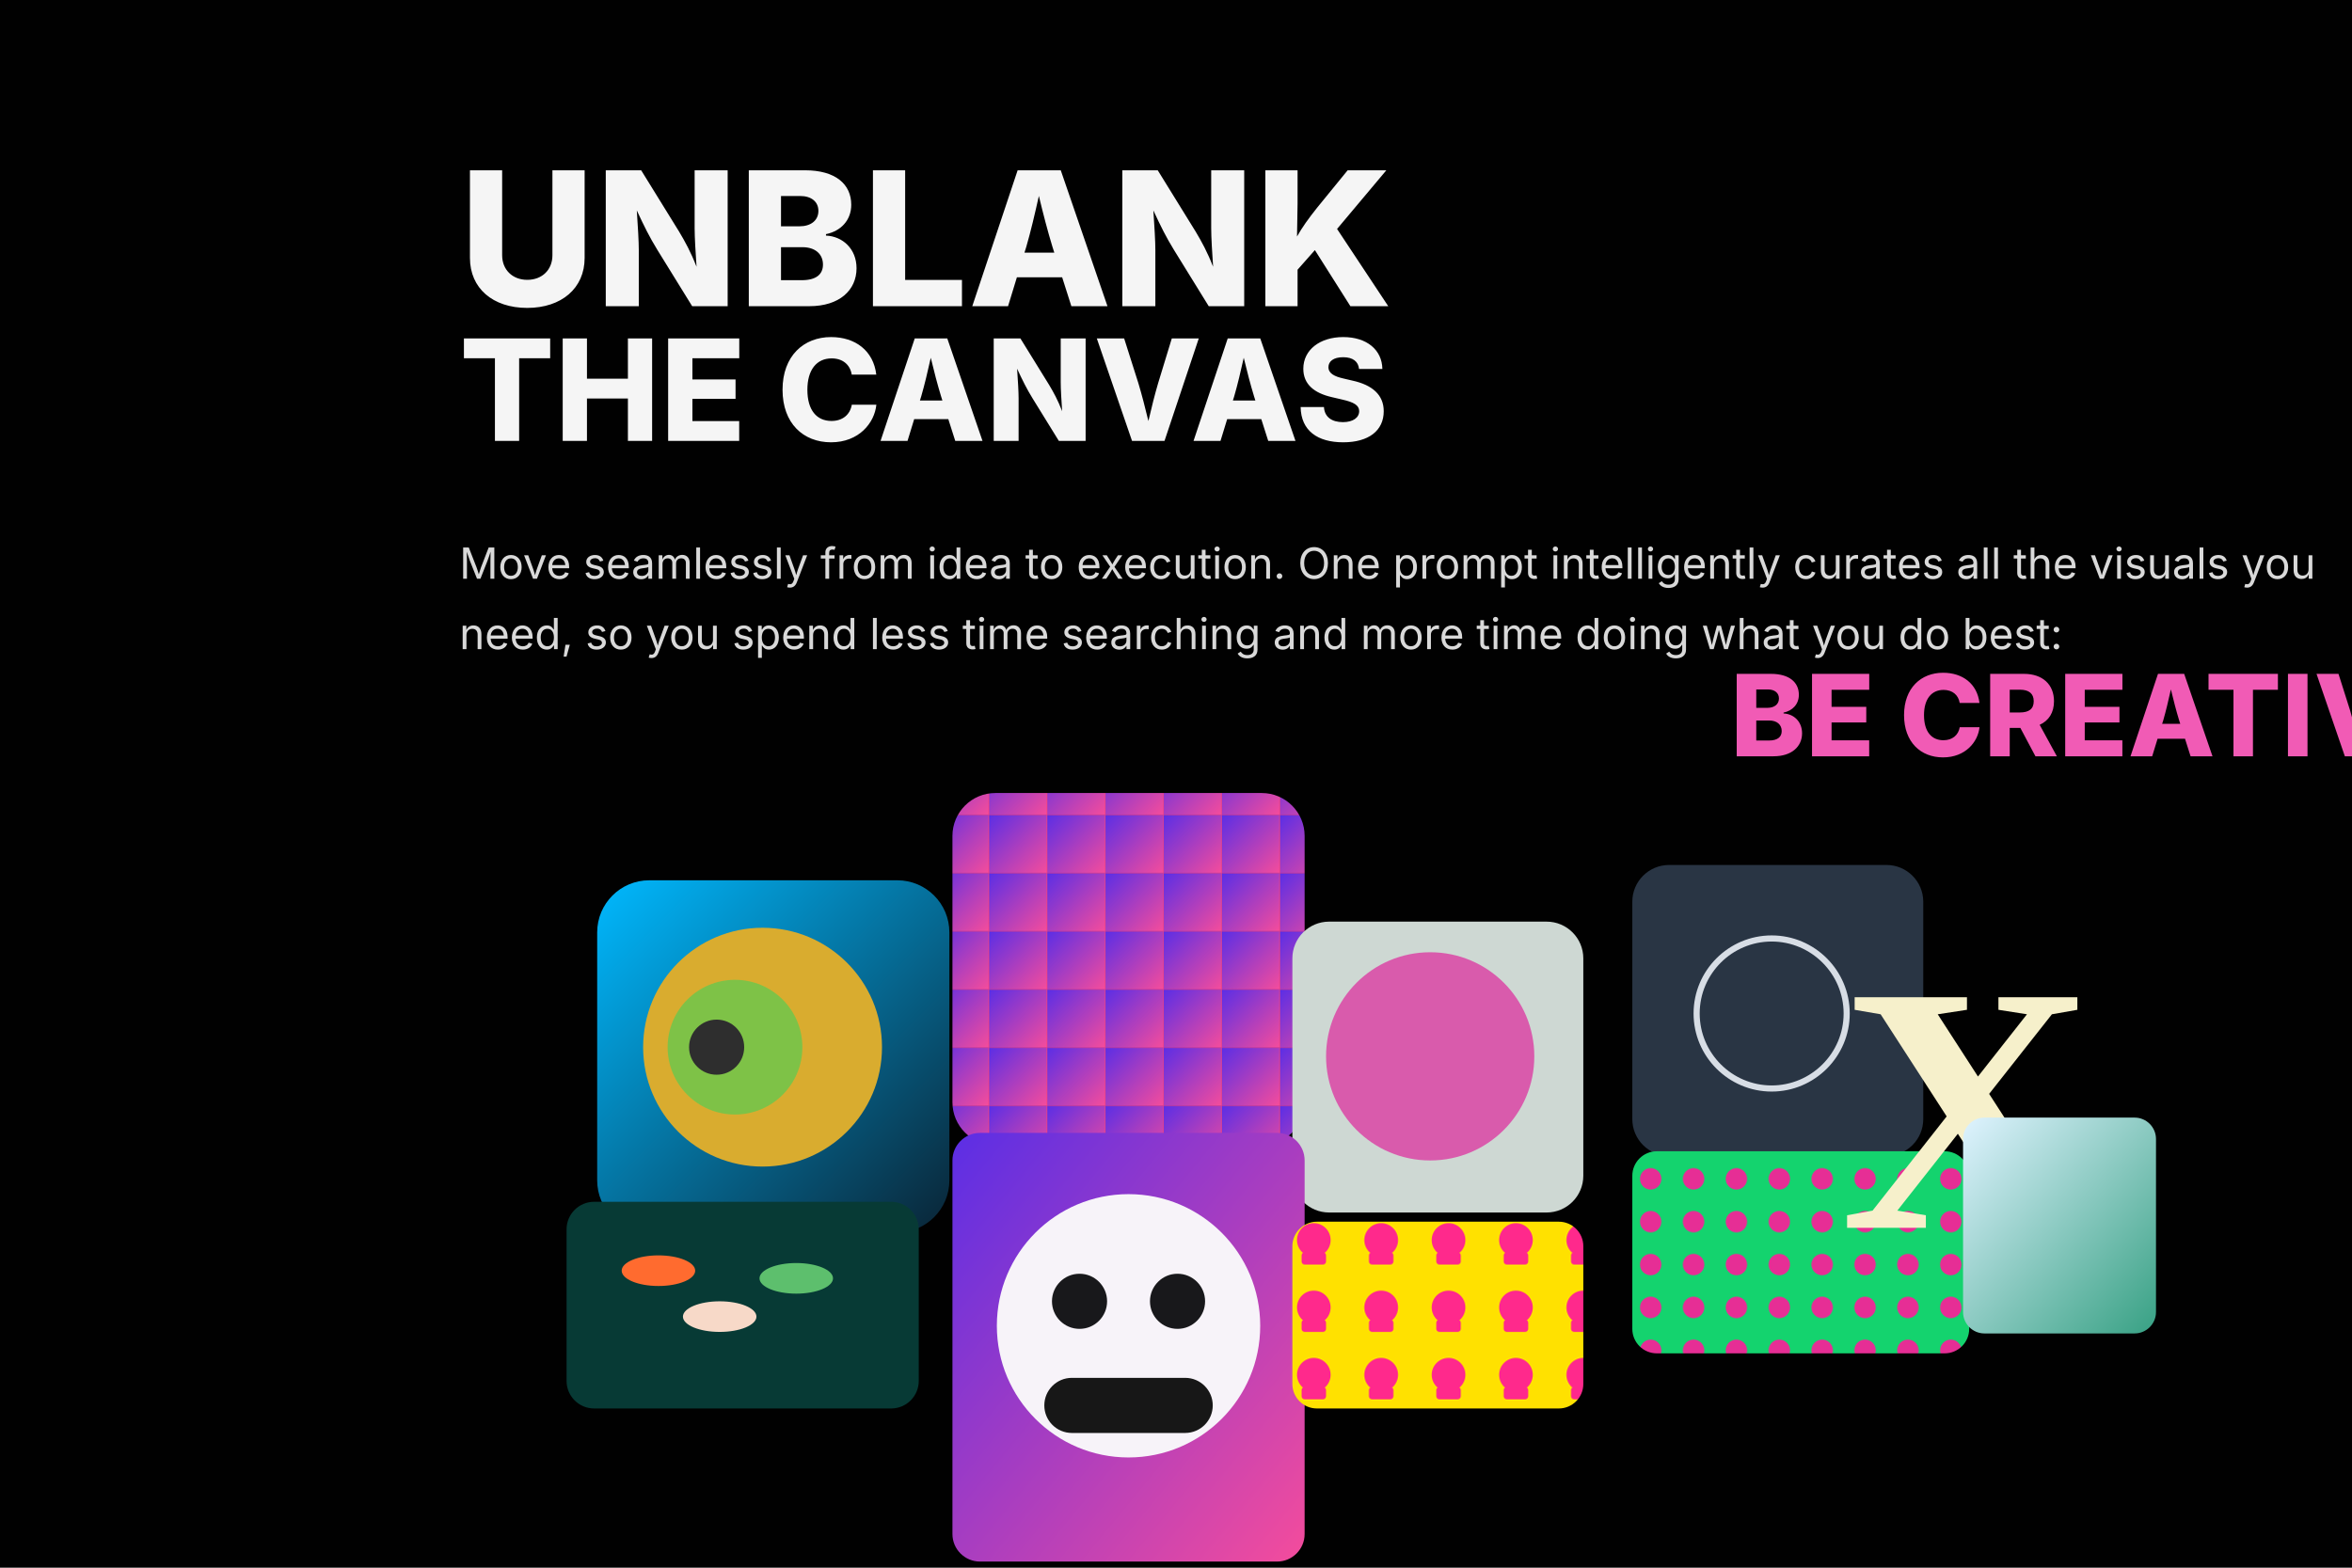
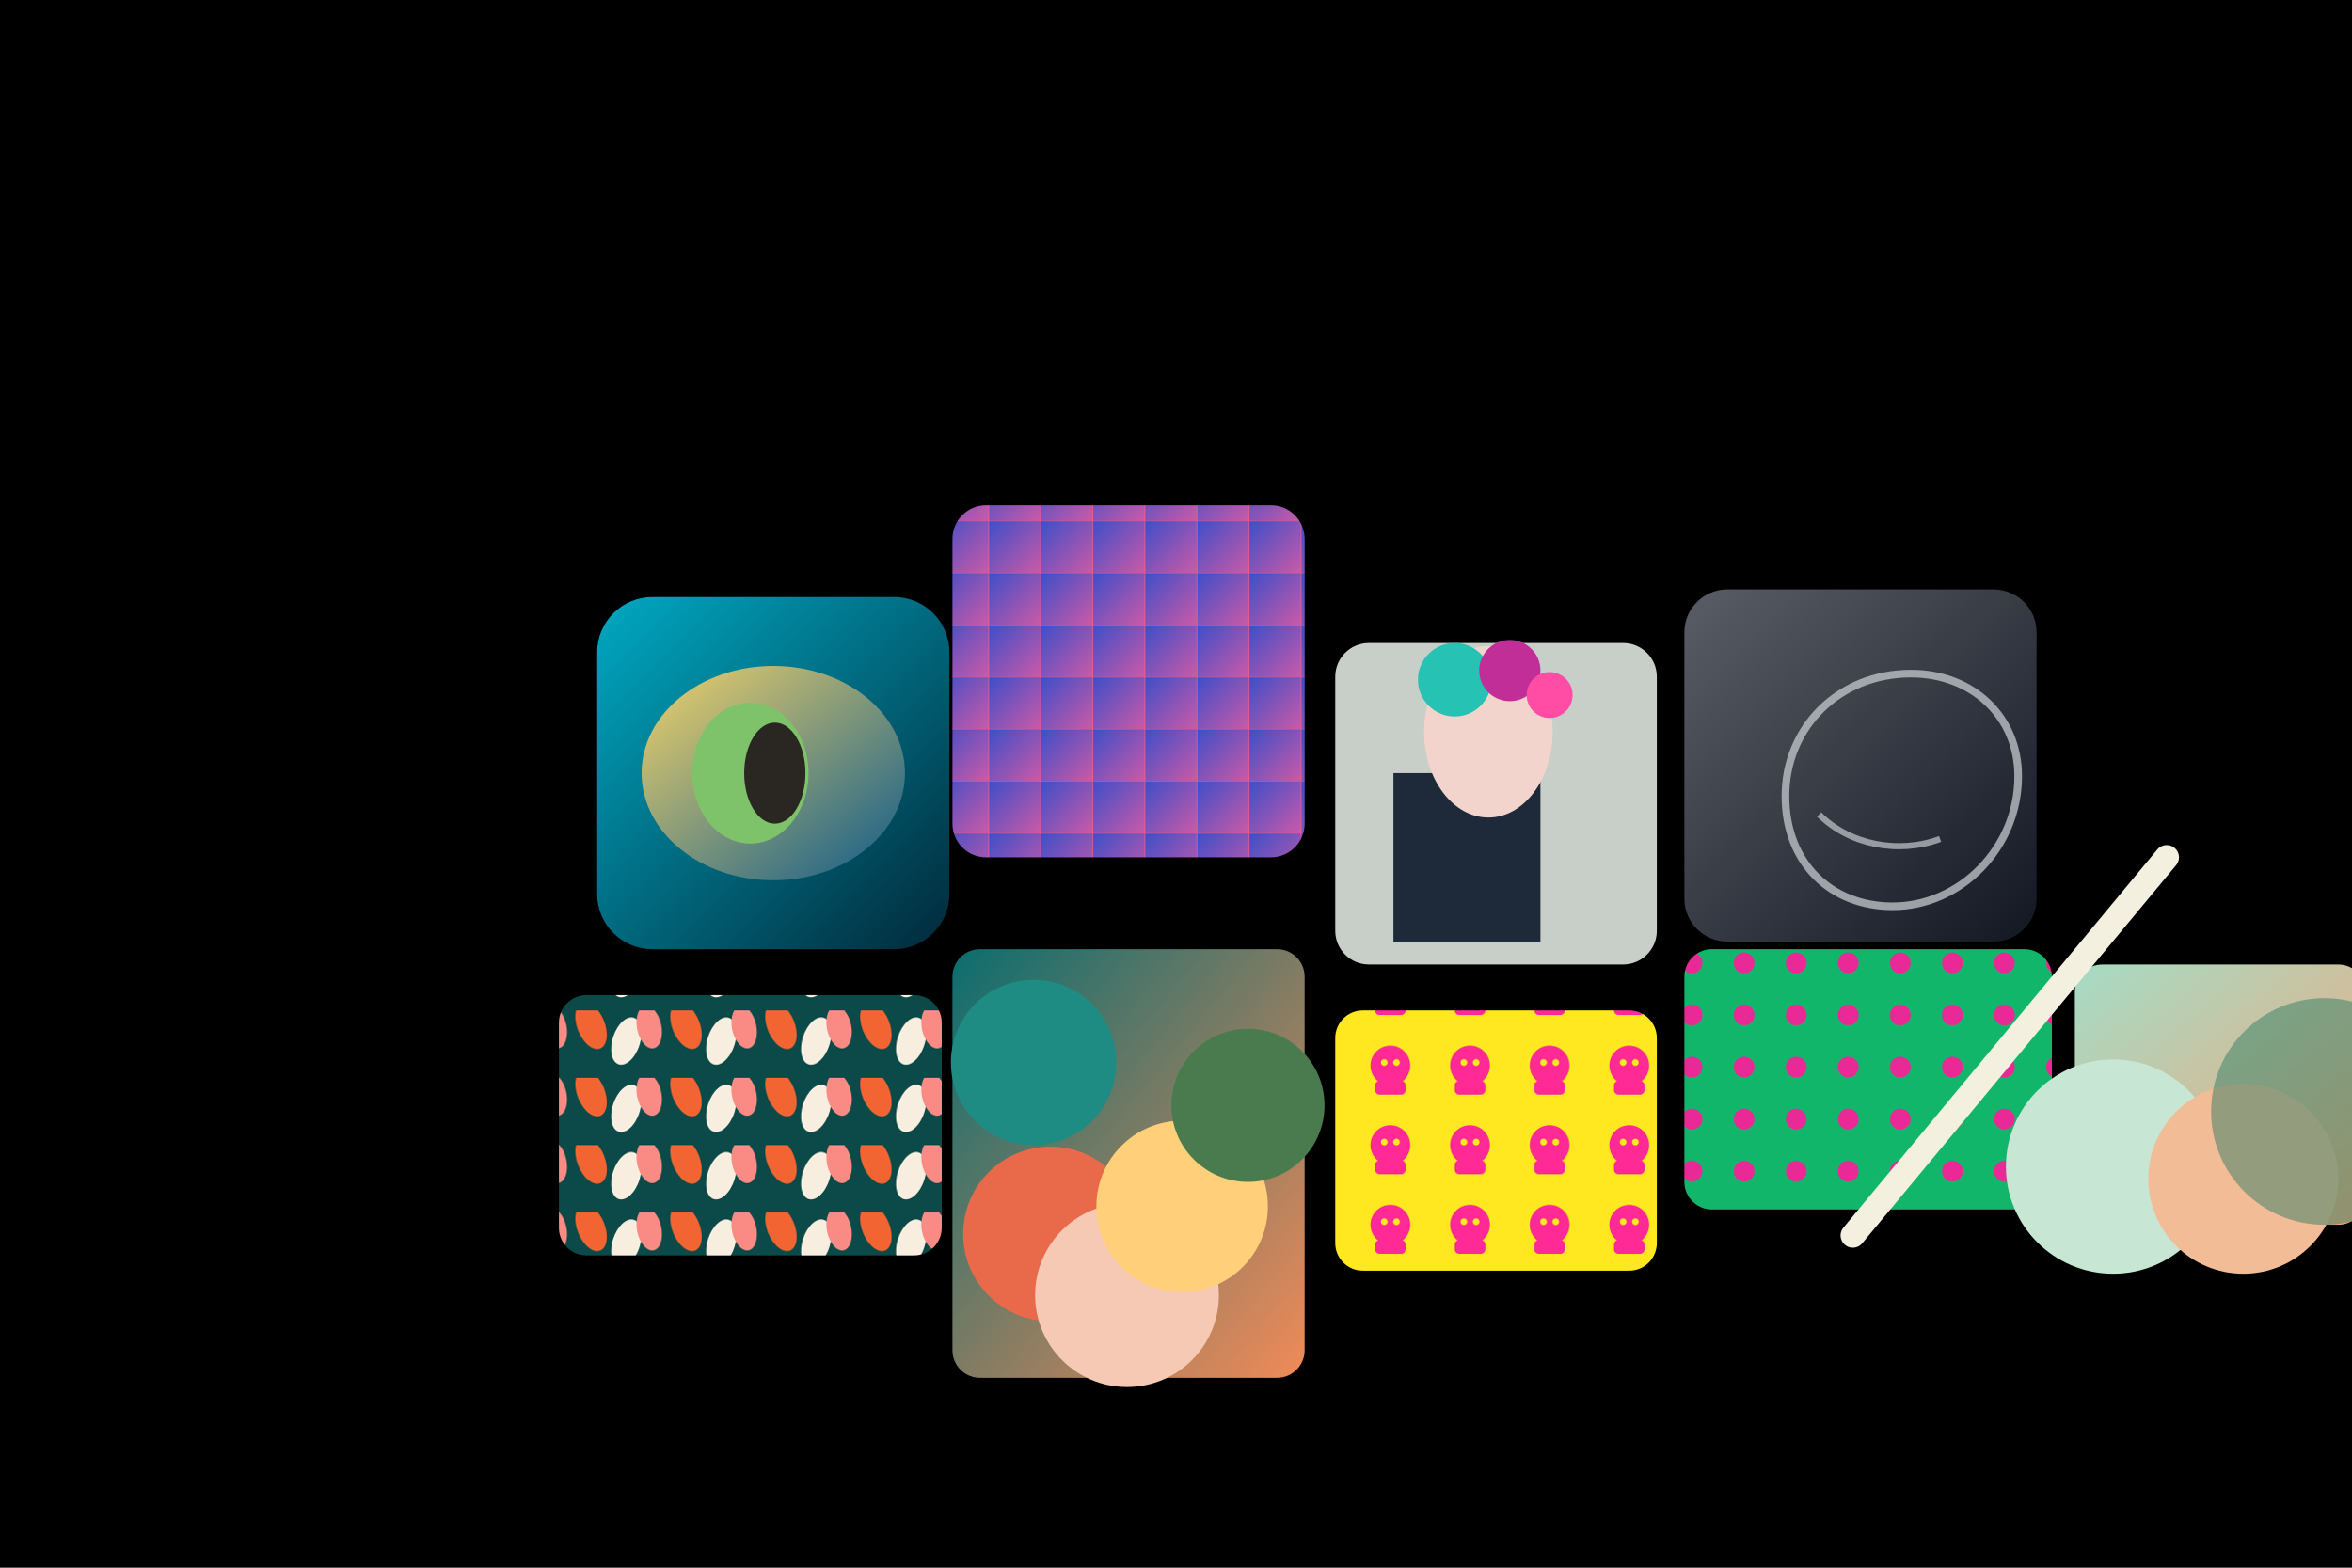
<svg xmlns="http://www.w3.org/2000/svg" width="1536" height="1024" viewBox="0 0 1536 1024" fill="none">
  <defs>
-     <linearGradient id="g1" x1="0" y1="0" x2="1" y2="1">
-       <stop offset="0" stop-color="#5B2EE5" />
-       <stop offset="1" stop-color="#F44C9C" />
+     <linearGradient id="gBug" x1="0" y1="0" x2="1" y2="1">
+       <stop offset="0" stop-color="#00A9C3" />
+       <stop offset="1" stop-color="#01293A" />
    </linearGradient>
-     <linearGradient id="g2" x1="0" y1="0" x2="1" y2="1">
-       <stop offset="0" stop-color="#00B9FF" />
-       <stop offset="1" stop-color="#0A2435" />
+     <linearGradient id="gEye" x1="0" y1="0" x2="1" y2="1">
+       <stop offset="0" stop-color="#F2D36A" />
+       <stop offset="1" stop-color="#0F5B8A" />
    </linearGradient>
-     <linearGradient id="g3" x1="0" y1="0" x2="1" y2="1">
-       <stop offset="0" stop-color="#DFF3FF" />
-       <stop offset="1" stop-color="#38A184" />
+     <linearGradient id="gGrid" x1="0" y1="0" x2="1" y2="1">
+       <stop offset="0" stop-color="#3E4EC9" />
+       <stop offset="1" stop-color="#CB5AA7" />
    </linearGradient>
-     <pattern id="dots" width="28" height="28" patternUnits="userSpaceOnUse">
-       <rect width="28" height="28" fill="#14D36E" />
-       <circle cx="14" cy="14" r="7" fill="#E62E95" />
+     <linearGradient id="gTiger" x1="0" y1="0" x2="1" y2="1">
+       <stop offset="0" stop-color="#595E66" />
+       <stop offset="1" stop-color="#121722" />
+     </linearGradient>
+     <linearGradient id="gPetals" x1="0" y1="0" x2="1" y2="1">
+       <stop offset="0" stop-color="#0B6D6F" />
+       <stop offset="1" stop-color="#F18A58" />
+     </linearGradient>
+     <pattern id="gridPattern" width="34" height="34" patternUnits="userSpaceOnUse">
+       <rect width="34" height="34" fill="url(#gGrid)" />
+       <path d="M0 0H34V34" stroke="#FF5B7E" stroke-width="1" opacity="0.65" />
    </pattern>
-     <pattern id="skulls" width="44" height="44" patternUnits="userSpaceOnUse">
-       <rect width="44" height="44" fill="#FFE100" />
-       <circle cx="22" cy="18" r="11" fill="#FF298C" />
-       <rect x="14" y="26" width="16" height="8" rx="2" fill="#FF298C" />
+     <pattern id="leafPattern" width="62" height="44" patternUnits="userSpaceOnUse">
+       <rect width="62" height="44" fill="#0B4A48" />
+       <ellipse cx="14" cy="10" rx="9" ry="16" transform="rotate(-22 14 10)" fill="#F26532" />
+       <ellipse cx="37" cy="20" rx="9" ry="16" transform="rotate(18 37 20)" fill="#F8EEDF" />
+       <ellipse cx="52" cy="11" rx="8" ry="14" transform="rotate(-12 52 11)" fill="#F98B84" />
    </pattern>
-     <pattern id="grid" width="38" height="38" patternUnits="userSpaceOnUse">
-       <rect width="38" height="38" fill="url(#g1)" />
-       <path d="M0 0H38V38" stroke="#EE4077" stroke-width="1" opacity="0.65" />
+     <pattern id="skullPattern" width="52" height="52" patternUnits="userSpaceOnUse">
+       <rect width="52" height="52" fill="#FFE81F" />
+       <circle cx="24" cy="20" r="13" fill="#FF2A95" />
+       <rect x="14" y="30" width="20" height="9" rx="3" fill="#FF2A95" />
+       <circle cx="20" cy="18" r="2.2" fill="#FFE81F" />
+       <circle cx="28" cy="18" r="2.2" fill="#FFE81F" />
    </pattern>
+     <pattern id="dotPattern" width="34" height="34" patternUnits="userSpaceOnUse">
+       <rect width="34" height="34" fill="#12B66B" />
+       <circle cx="17" cy="17" r="6.8" fill="#E92995" />
+     </pattern>
+     <linearGradient id="gRight" x1="0" y1="0" x2="1" y2="1">
+       <stop offset="0" stop-color="#A5DCC5" />
+       <stop offset="1" stop-color="#F3A579" />
+     </linearGradient>
  </defs>
-   <rect width="1536" height="1024" fill="#010101" />
-   <text x="300" y="200" fill="#F5F5F5" font-family="Inter, Arial, sans-serif" font-size="122" font-weight="800">UNBLANK</text>
-   <text x="300" y="288" fill="#F5F5F5" font-family="Inter, Arial, sans-serif" font-size="92" font-weight="800">THE CANVAS</text>
-   <text x="300" y="378" fill="#D9D9D9" font-family="Inter, Arial, sans-serif" font-size="28">
-     Move seamlessly from idea to execution. One prompt intelligently curates all the visuals you
-   </text>
-   <text x="300" y="424" fill="#D9D9D9" font-family="Inter, Arial, sans-serif" font-size="28">
-     need, so you spend less time searching and more time doing what you do best:
-   </text>
-   <text x="1130" y="494" fill="#F15BB5" font-family="Inter, Arial, sans-serif" font-size="74" font-weight="800">BE CREATIVE!</text>
-   <rect x="390" y="575" width="230" height="230" rx="34" fill="url(#g2)" />
-   <circle cx="498" cy="684" r="78" fill="#D9AC2F" />
-   <circle cx="480" cy="684" r="44" fill="#7EC247" />
-   <circle cx="468" cy="684" r="18" fill="#2E2E2E" />
-   <rect x="622" y="518" width="230" height="230" rx="28" fill="url(#grid)" />
-   <rect x="844" y="602" width="190" height="190" rx="24" fill="#CED8D3" />
-   <circle cx="934" cy="690" r="68" fill="#D95BAC" />
-   <rect x="1066" y="565" width="190" height="190" rx="24" fill="#293544" />
-   <path d="M1157 613C1184 613 1206 635 1206 662C1206 689 1184 711 1157 711C1130 711 1108 689 1108 662C1108 635 1130 613 1157 613Z" stroke="#D7DDE5" stroke-width="4" fill="none" />
-   <rect x="370" y="785" width="230" height="135" rx="18" fill="#073A35" />
-   <ellipse cx="430" cy="830" rx="24" ry="10" fill="#FF6B2F" />
-   <ellipse cx="470" cy="860" rx="24" ry="10" fill="#F7D9C8" />
-   <ellipse cx="520" cy="835" rx="24" ry="10" fill="#5DBF6D" />
-   <rect x="622" y="740" width="230" height="280" rx="18" fill="url(#g1)" />
-   <circle cx="737" cy="866" r="86" fill="#F7F3F9" />
-   <circle cx="705" cy="850" r="18" fill="#18181B" />
-   <circle cx="769" cy="850" r="18" fill="#18181B" />
-   <rect x="682" y="900" width="110" height="36" rx="18" fill="#171717" />
-   <rect x="844" y="798" width="190" height="122" rx="16" fill="url(#skulls)" />
-   <rect x="1066" y="752" width="220" height="132" rx="16" fill="url(#dots)" />
-   <text x="1202" y="802" fill="#F6F0CB" font-family="Times New Roman, serif" font-size="230" font-weight="700">X</text>
-   <rect x="1282" y="730" width="126" height="141" rx="14" fill="url(#g3)" />
+   <rect width="1536" height="1024" fill="#000" />
+   <g>
+     <rect x="390" y="390" width="230" height="230" rx="36" fill="url(#gBug)" />
+     <ellipse cx="505" cy="505" rx="86" ry="70" fill="url(#gEye)" />
+     <ellipse cx="490" cy="505" rx="38" ry="46" fill="#7EC36A" />
+     <ellipse cx="506" cy="505" rx="20" ry="33" fill="#2A2622" />
+     <rect x="622" y="330" width="230" height="230" rx="22" fill="url(#gridPattern)" />
+     <rect x="872" y="420" width="210" height="210" rx="22" fill="#C8CEC8" />
+     <rect x="910" y="505" width="96" height="110" fill="#1E2A3A" />
+     <ellipse cx="972" cy="478" rx="42" ry="56" fill="#F3D4CC" />
+     <circle cx="950" cy="444" r="24" fill="#26C2B3" />
+     <circle cx="986" cy="438" r="20" fill="#C22E98" />
+     <circle cx="1012" cy="454" r="15" fill="#FF4CA4" />
+     <rect x="1100" y="385" width="230" height="230" rx="28" fill="url(#gTiger)" />
+     <path d="M1166 520C1166 475 1201 440 1248 440C1288 440 1318 468 1318 507C1318 554 1280 592 1236 592C1196 592 1166 564 1166 520Z" fill="none" stroke="#C3C9CE" stroke-width="5" opacity="0.75" />
+     <path d="M1188 532C1208 552 1240 558 1267 548" stroke="#C3C9CE" stroke-width="4" opacity="0.7" />
+   </g>
+   <g>
+     <rect x="365" y="650" width="250" height="170" rx="18" fill="url(#leafPattern)" />
+     <rect x="622" y="620" width="230" height="280" rx="18" fill="url(#gPetals)" />
+     <circle cx="686" cy="806" r="57" fill="#E86A4A" />
+     <circle cx="736" cy="846" r="60" fill="#F6C9B4" />
+     <circle cx="772" cy="788" r="56" fill="#FFD079" />
+     <circle cx="815" cy="722" r="50" fill="#497B4E" />
+     <circle cx="675" cy="694" r="54" fill="#1E8C82" />
+     <rect x="872" y="660" width="210" height="170" rx="18" fill="url(#skullPattern)" />
+     <rect x="1100" y="620" width="240" height="170" rx="18" fill="url(#dotPattern)" />
+     <rect x="1355" y="630" width="190" height="170" rx="18" fill="url(#gRight)" />
+     <circle cx="1380" cy="762" r="70" fill="#C7E6D3" />
+     <circle cx="1465" cy="770" r="62" fill="#F2BC97" />
+     <circle cx="1518" cy="726" r="74" fill="#1E785E" opacity="0.45" />
+     <path d="M1210 807L1415 560" stroke="#F3F0DF" stroke-width="16" stroke-linecap="round" />
+   </g>
</svg>
